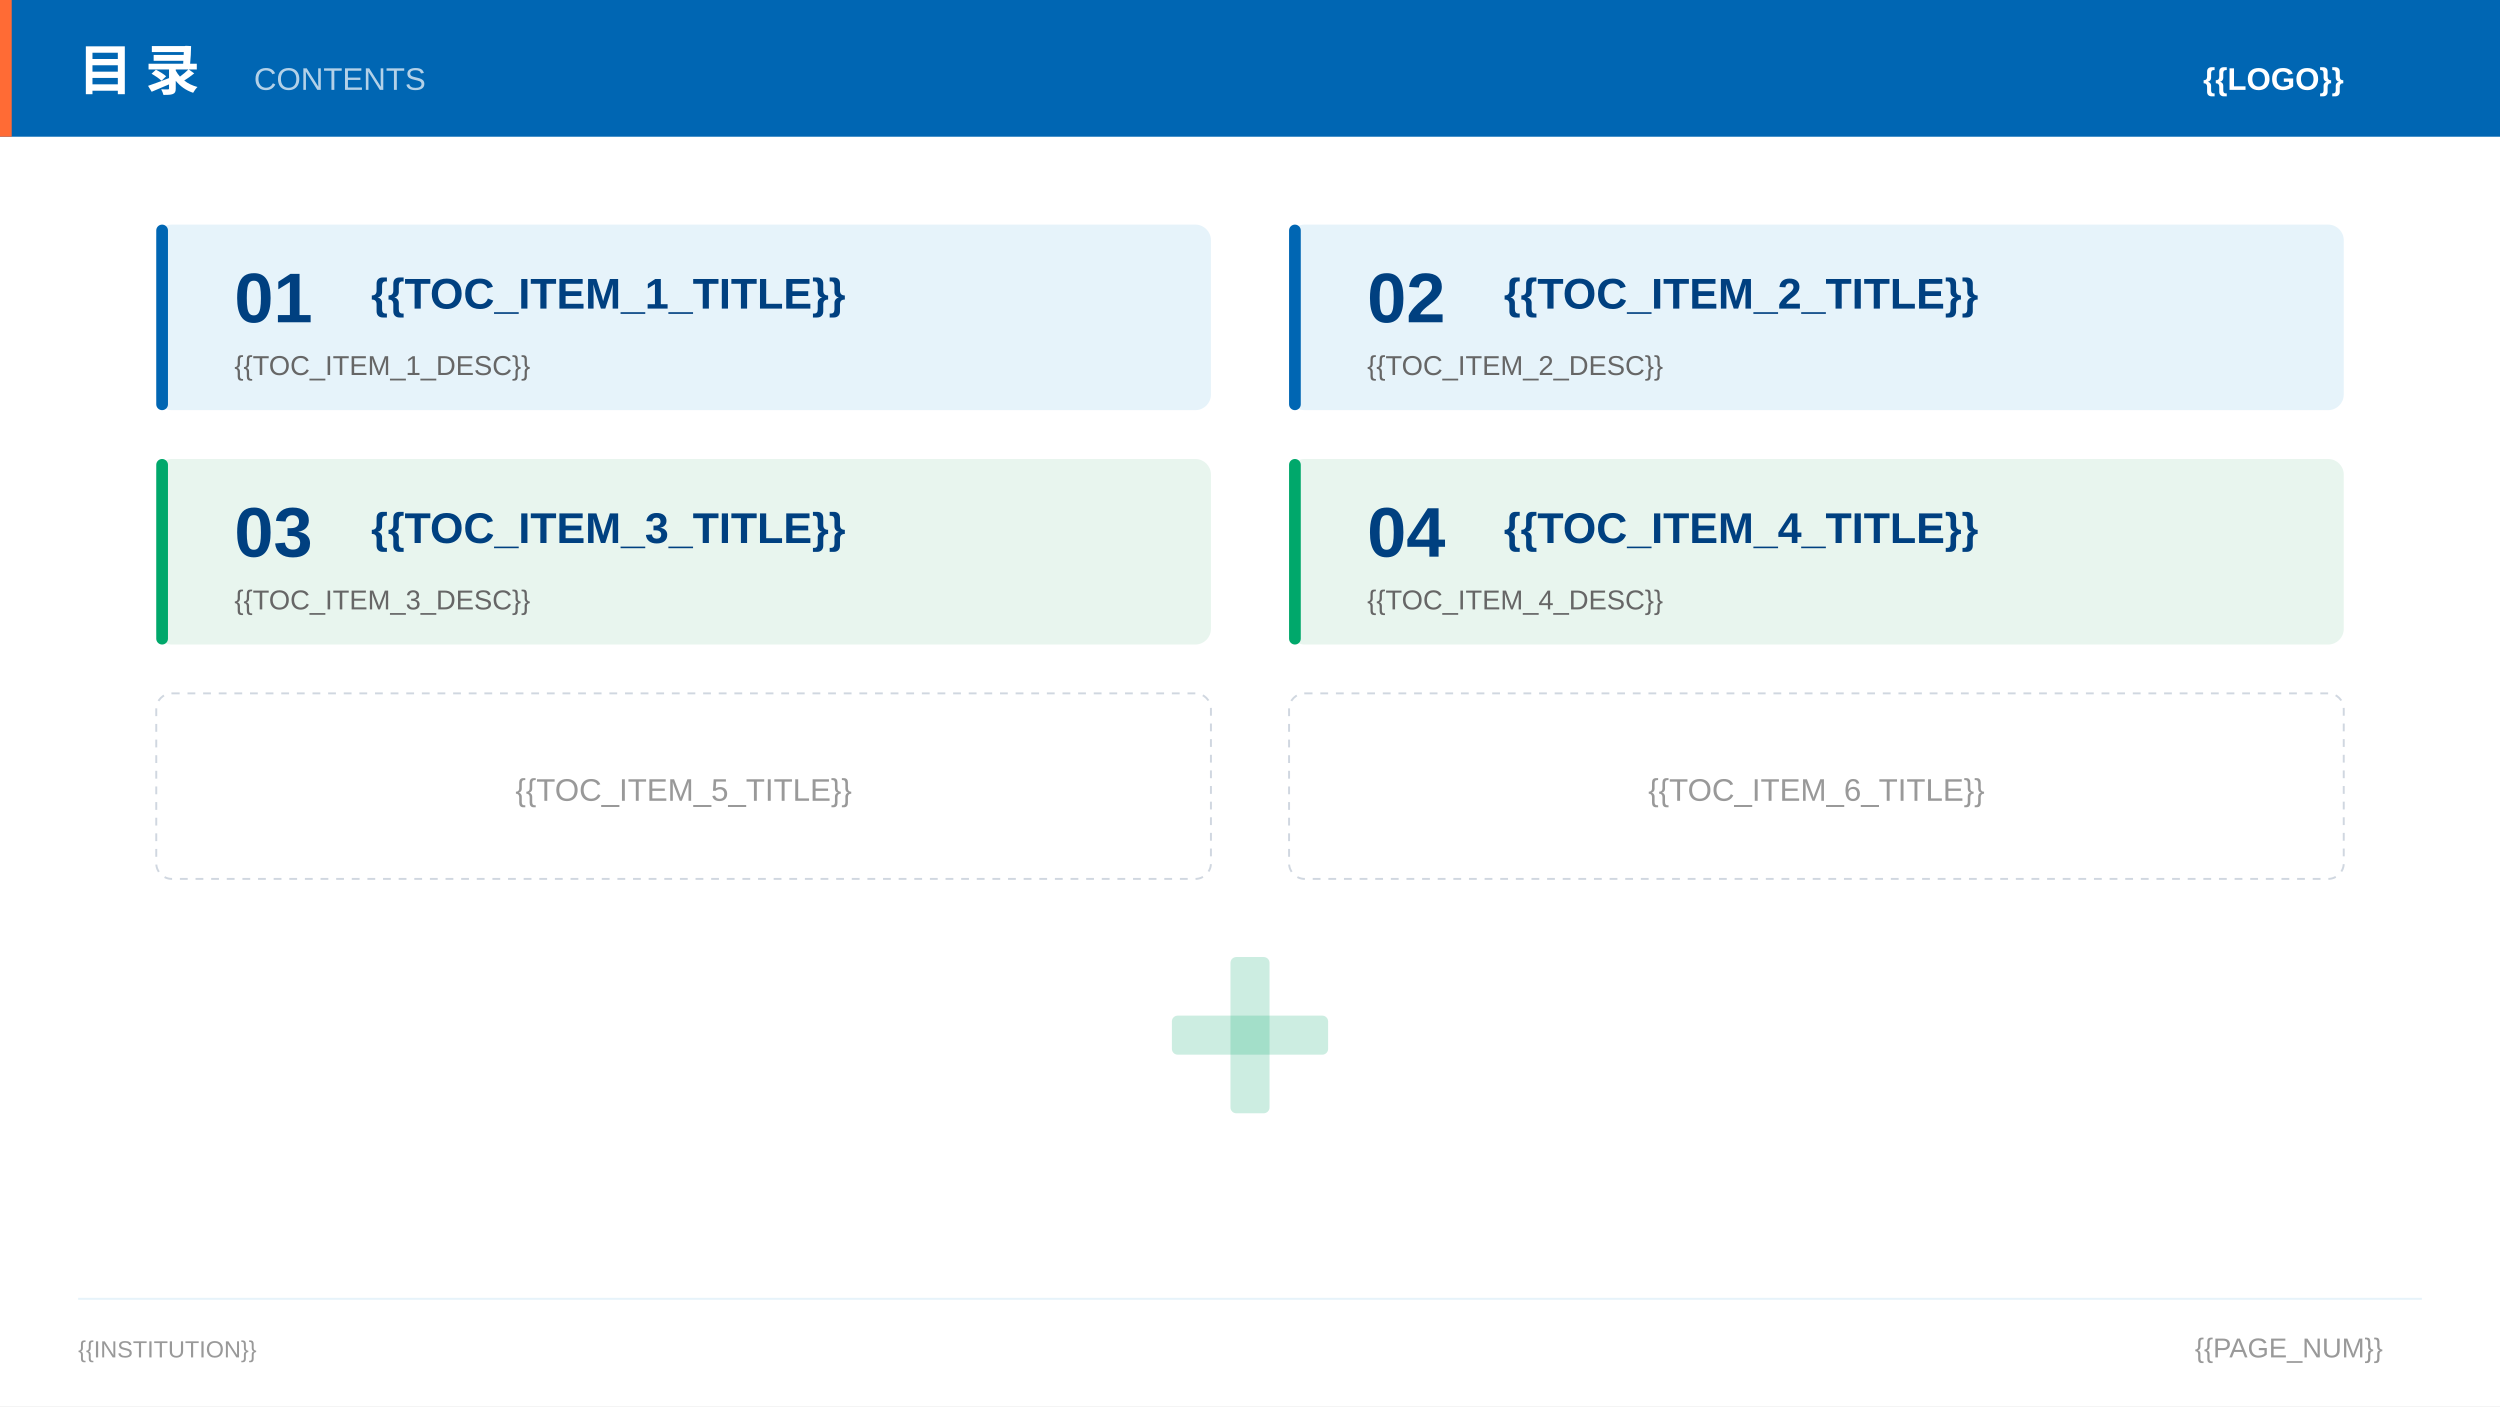
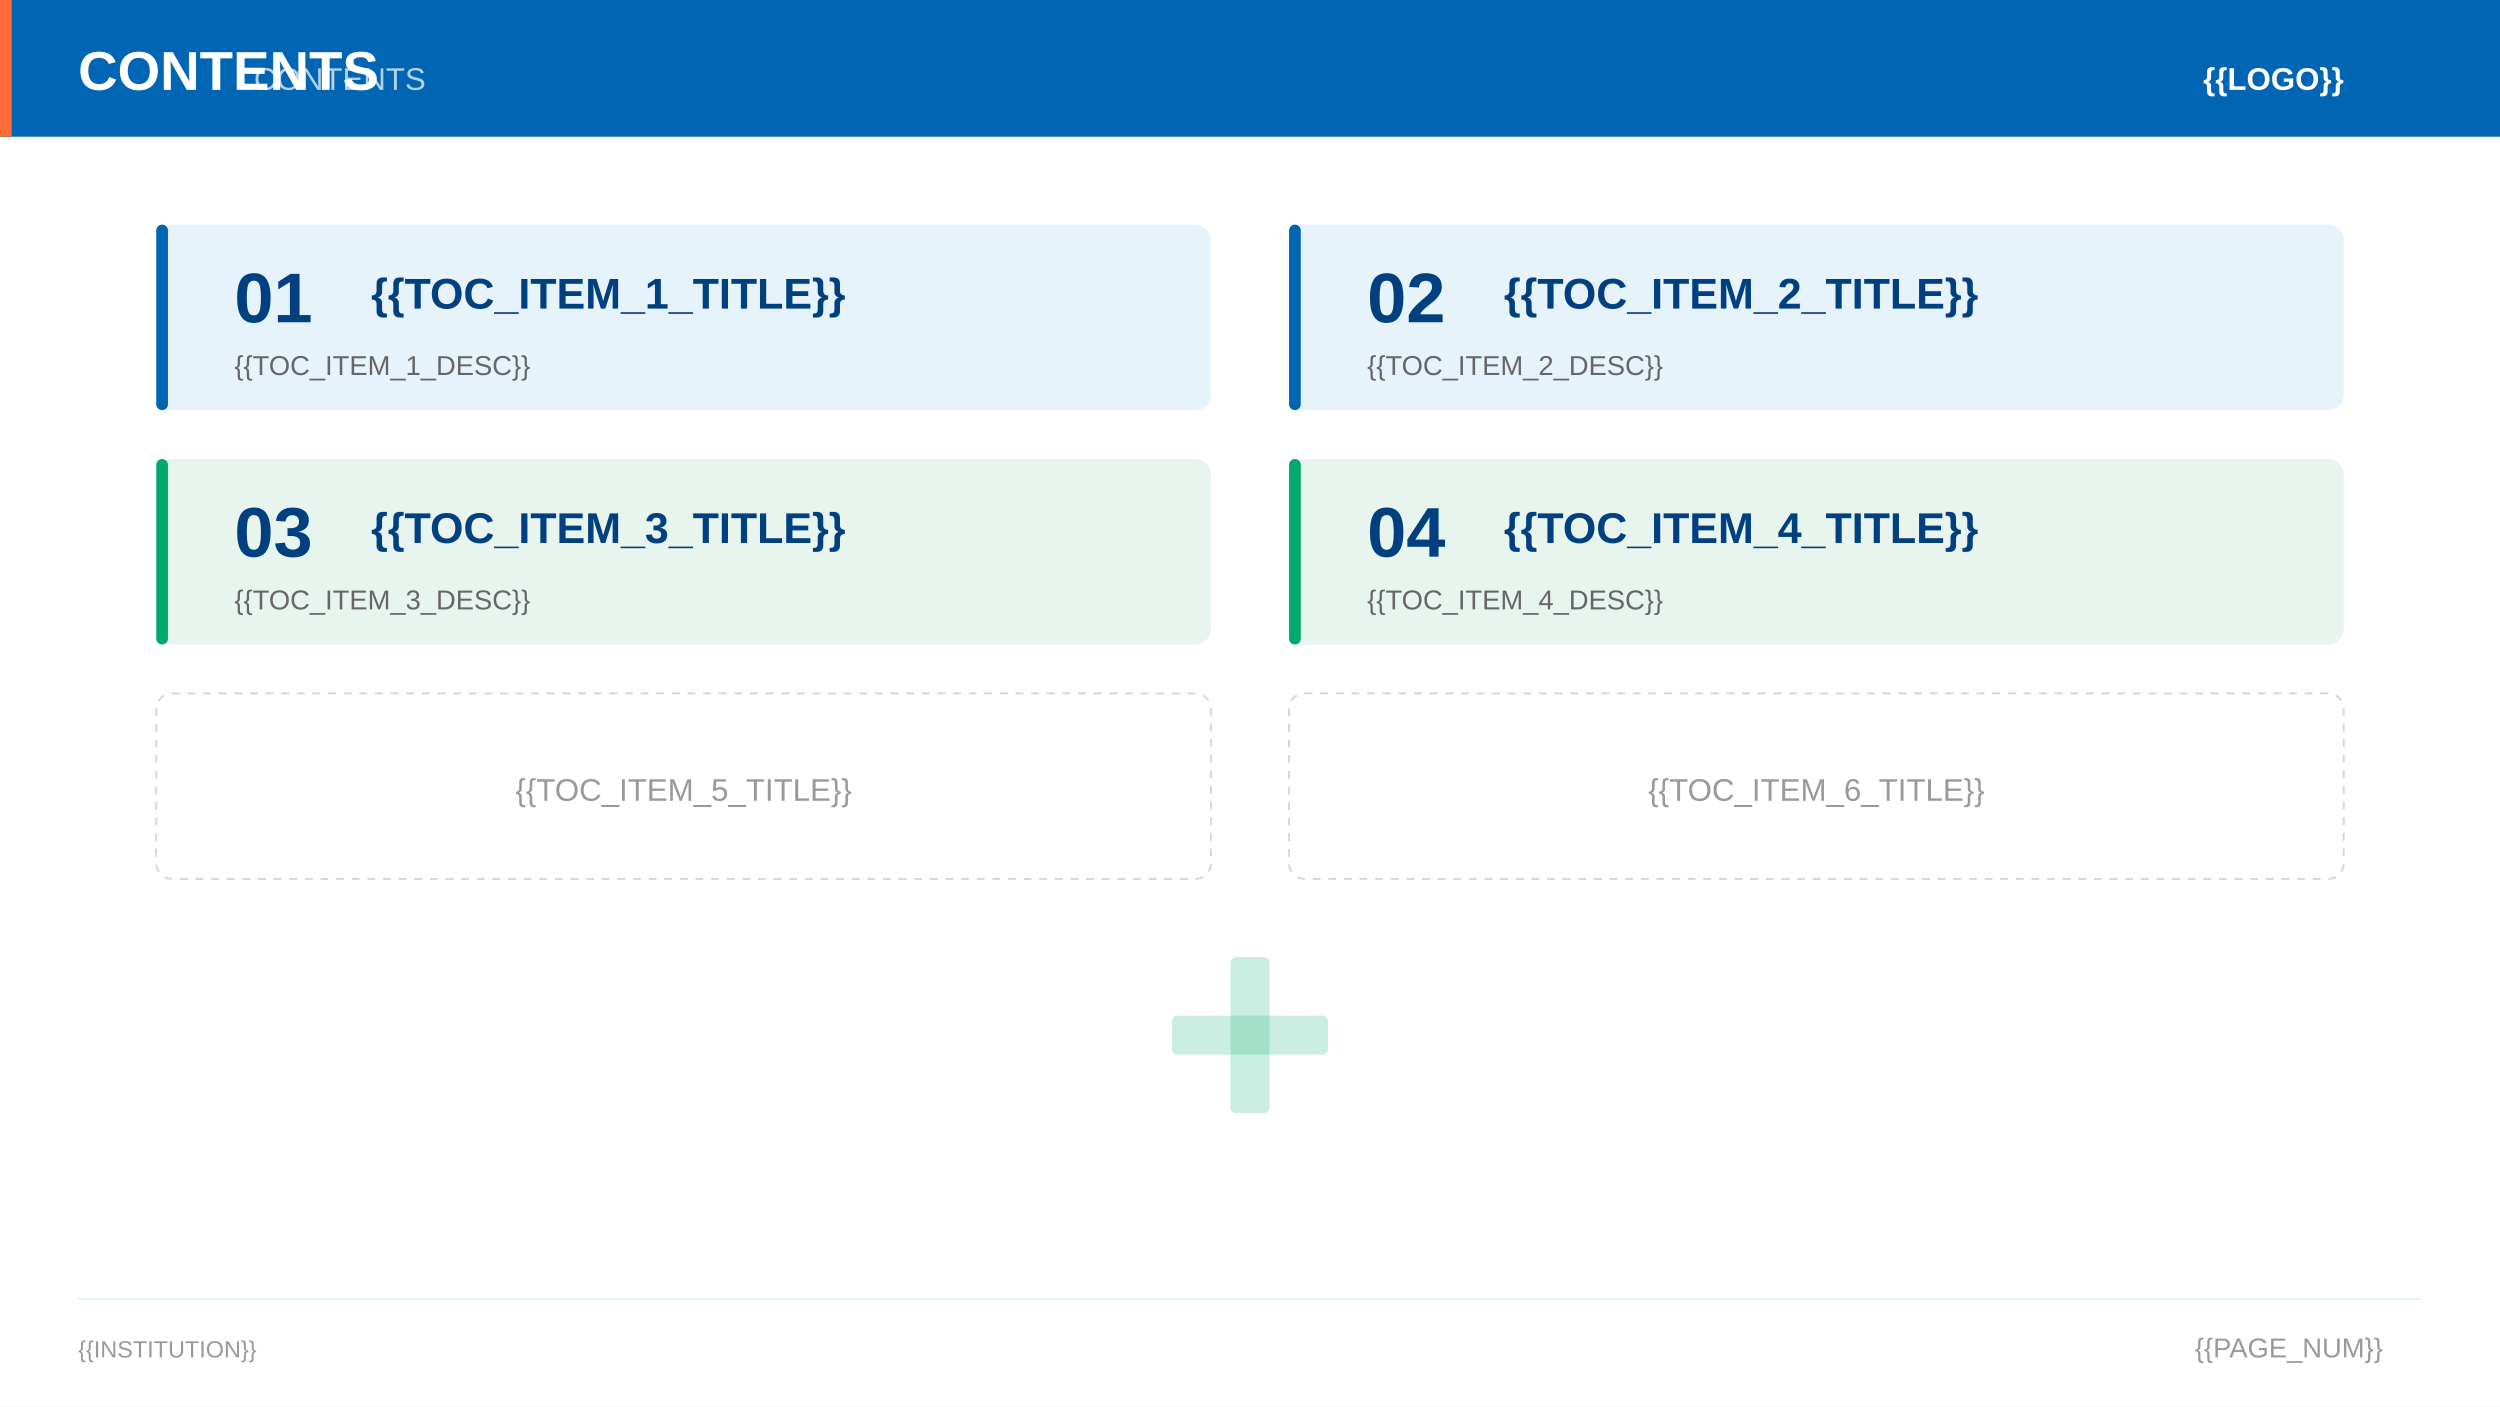
<svg xmlns="http://www.w3.org/2000/svg" viewBox="0 0 1280 720">
  <rect width="1280" height="720" fill="#FFFFFF" />
  <rect x="0" y="0" width="1280" height="70" fill="#0066B3" />
  <rect x="0" y="0" width="6" height="70" fill="#FF6B35" />
  <text x="40" y="46" fill="#FFFFFF" font-family="Microsoft YaHei, Arial, sans-serif" font-size="28" font-weight="bold">
-         目 录
+         CONTENTS
    </text>
  <text x="130" y="46" fill="#FFFFFF" fill-opacity="0.7" font-family="Microsoft YaHei, Arial, sans-serif" font-size="16">
        CONTENTS
    </text>
  <text x="1200" y="46" text-anchor="end" fill="#FFFFFF" font-family="Microsoft YaHei, Arial, sans-serif" font-size="16" font-weight="bold">
        {{LOGO}}
    </text>
  <rect x="80" y="100" width="1120" height="520" fill="none" />
  <rect x="80" y="115" width="540" height="95" fill="#E6F3FA" rx="8" />
  <rect x="80" y="115" width="6" height="95" fill="#0066B3" rx="3" />
  <text x="120" y="165" fill="#004080" font-family="Microsoft YaHei, Arial, sans-serif" font-size="36" font-weight="bold">01</text>
  <text x="190" y="158" fill="#004080" font-family="Microsoft YaHei, Arial, sans-serif" font-size="22" font-weight="bold">{{TOC_ITEM_1_TITLE}}</text>
  <text x="120" y="192" fill="#666666" font-family="Microsoft YaHei, Arial, sans-serif" font-size="14">{{TOC_ITEM_1_DESC}}</text>
  <rect x="660" y="115" width="540" height="95" fill="#E6F3FA" rx="8" />
  <rect x="660" y="115" width="6" height="95" fill="#0066B3" rx="3" />
  <text x="700" y="165" fill="#004080" font-family="Microsoft YaHei, Arial, sans-serif" font-size="36" font-weight="bold">02</text>
  <text x="770" y="158" fill="#004080" font-family="Microsoft YaHei, Arial, sans-serif" font-size="22" font-weight="bold">{{TOC_ITEM_2_TITLE}}</text>
  <text x="700" y="192" fill="#666666" font-family="Microsoft YaHei, Arial, sans-serif" font-size="14">{{TOC_ITEM_2_DESC}}</text>
  <rect x="80" y="235" width="540" height="95" fill="#E8F5EE" rx="8" />
  <rect x="80" y="235" width="6" height="95" fill="#00A86B" rx="3" />
  <text x="120" y="285" fill="#004080" font-family="Microsoft YaHei, Arial, sans-serif" font-size="36" font-weight="bold">03</text>
  <text x="190" y="278" fill="#004080" font-family="Microsoft YaHei, Arial, sans-serif" font-size="22" font-weight="bold">{{TOC_ITEM_3_TITLE}}</text>
  <text x="120" y="312" fill="#666666" font-family="Microsoft YaHei, Arial, sans-serif" font-size="14">{{TOC_ITEM_3_DESC}}</text>
  <rect x="660" y="235" width="540" height="95" fill="#E8F5EE" rx="8" />
  <rect x="660" y="235" width="6" height="95" fill="#00A86B" rx="3" />
  <text x="700" y="285" fill="#004080" font-family="Microsoft YaHei, Arial, sans-serif" font-size="36" font-weight="bold">04</text>
  <text x="770" y="278" fill="#004080" font-family="Microsoft YaHei, Arial, sans-serif" font-size="22" font-weight="bold">{{TOC_ITEM_4_TITLE}}</text>
  <text x="700" y="312" fill="#666666" font-family="Microsoft YaHei, Arial, sans-serif" font-size="14">{{TOC_ITEM_4_DESC}}</text>
  <rect x="80" y="355" width="540" height="95" fill="none" stroke="#D0D7E0" stroke-width="1" stroke-dasharray="4,4" rx="8" />
  <text x="350" y="410" text-anchor="middle" fill="#999999" font-family="Microsoft YaHei, Arial, sans-serif" font-size="16">{{TOC_ITEM_5_TITLE}}</text>
  <rect x="660" y="355" width="540" height="95" fill="none" stroke="#D0D7E0" stroke-width="1" stroke-dasharray="4,4" rx="8" />
  <text x="930" y="410" text-anchor="middle" fill="#999999" font-family="Microsoft YaHei, Arial, sans-serif" font-size="16">{{TOC_ITEM_6_TITLE}}</text>
  <rect x="600" y="520" width="80" height="20" fill="#00A86B" fill-opacity="0.2" rx="3" />
  <rect x="630" y="490" width="20" height="80" fill="#00A86B" fill-opacity="0.2" rx="3" />
  <line x1="40" y1="665" x2="1240" y2="665" stroke="#E6F3FA" stroke-width="1" />
  <text x="40" y="695" fill="#999999" font-family="Microsoft YaHei, Arial, sans-serif" font-size="12">
        {{INSTITUTION}}
    </text>
  <text x="1220" y="695" text-anchor="end" fill="#999999" font-family="Microsoft YaHei, Arial, sans-serif" font-size="14">{{PAGE_NUM}}</text>
</svg>
